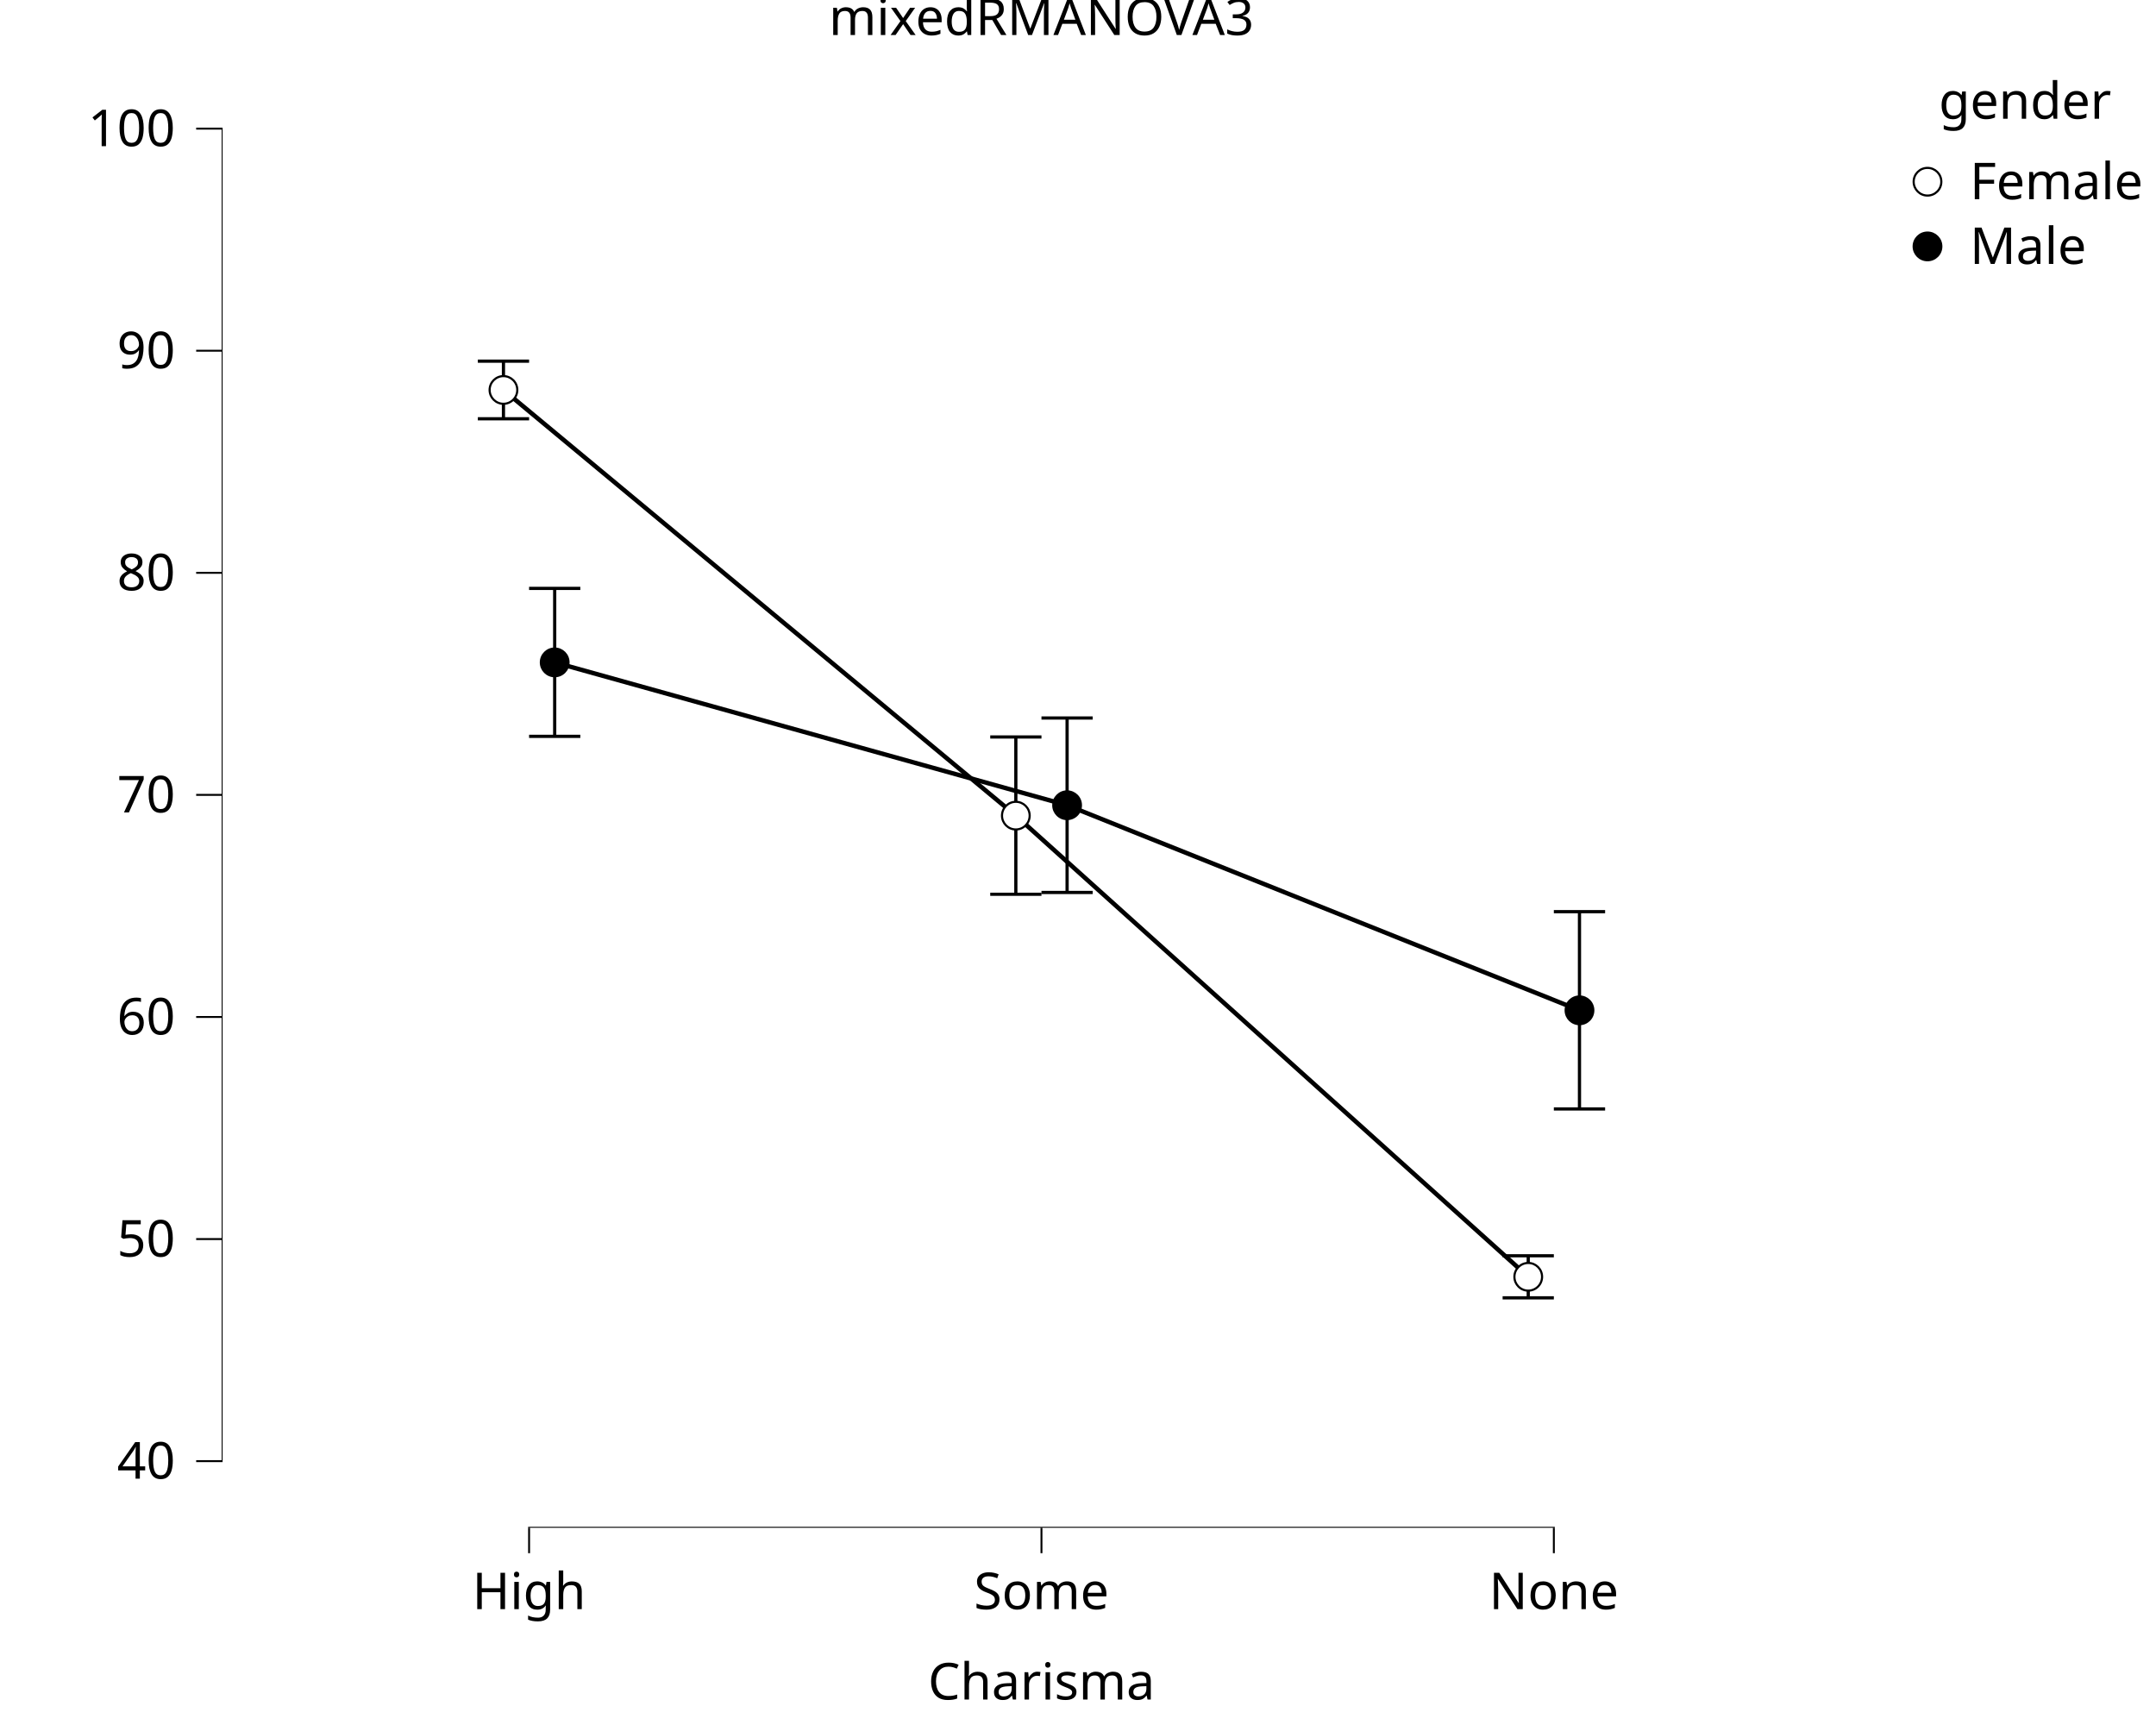
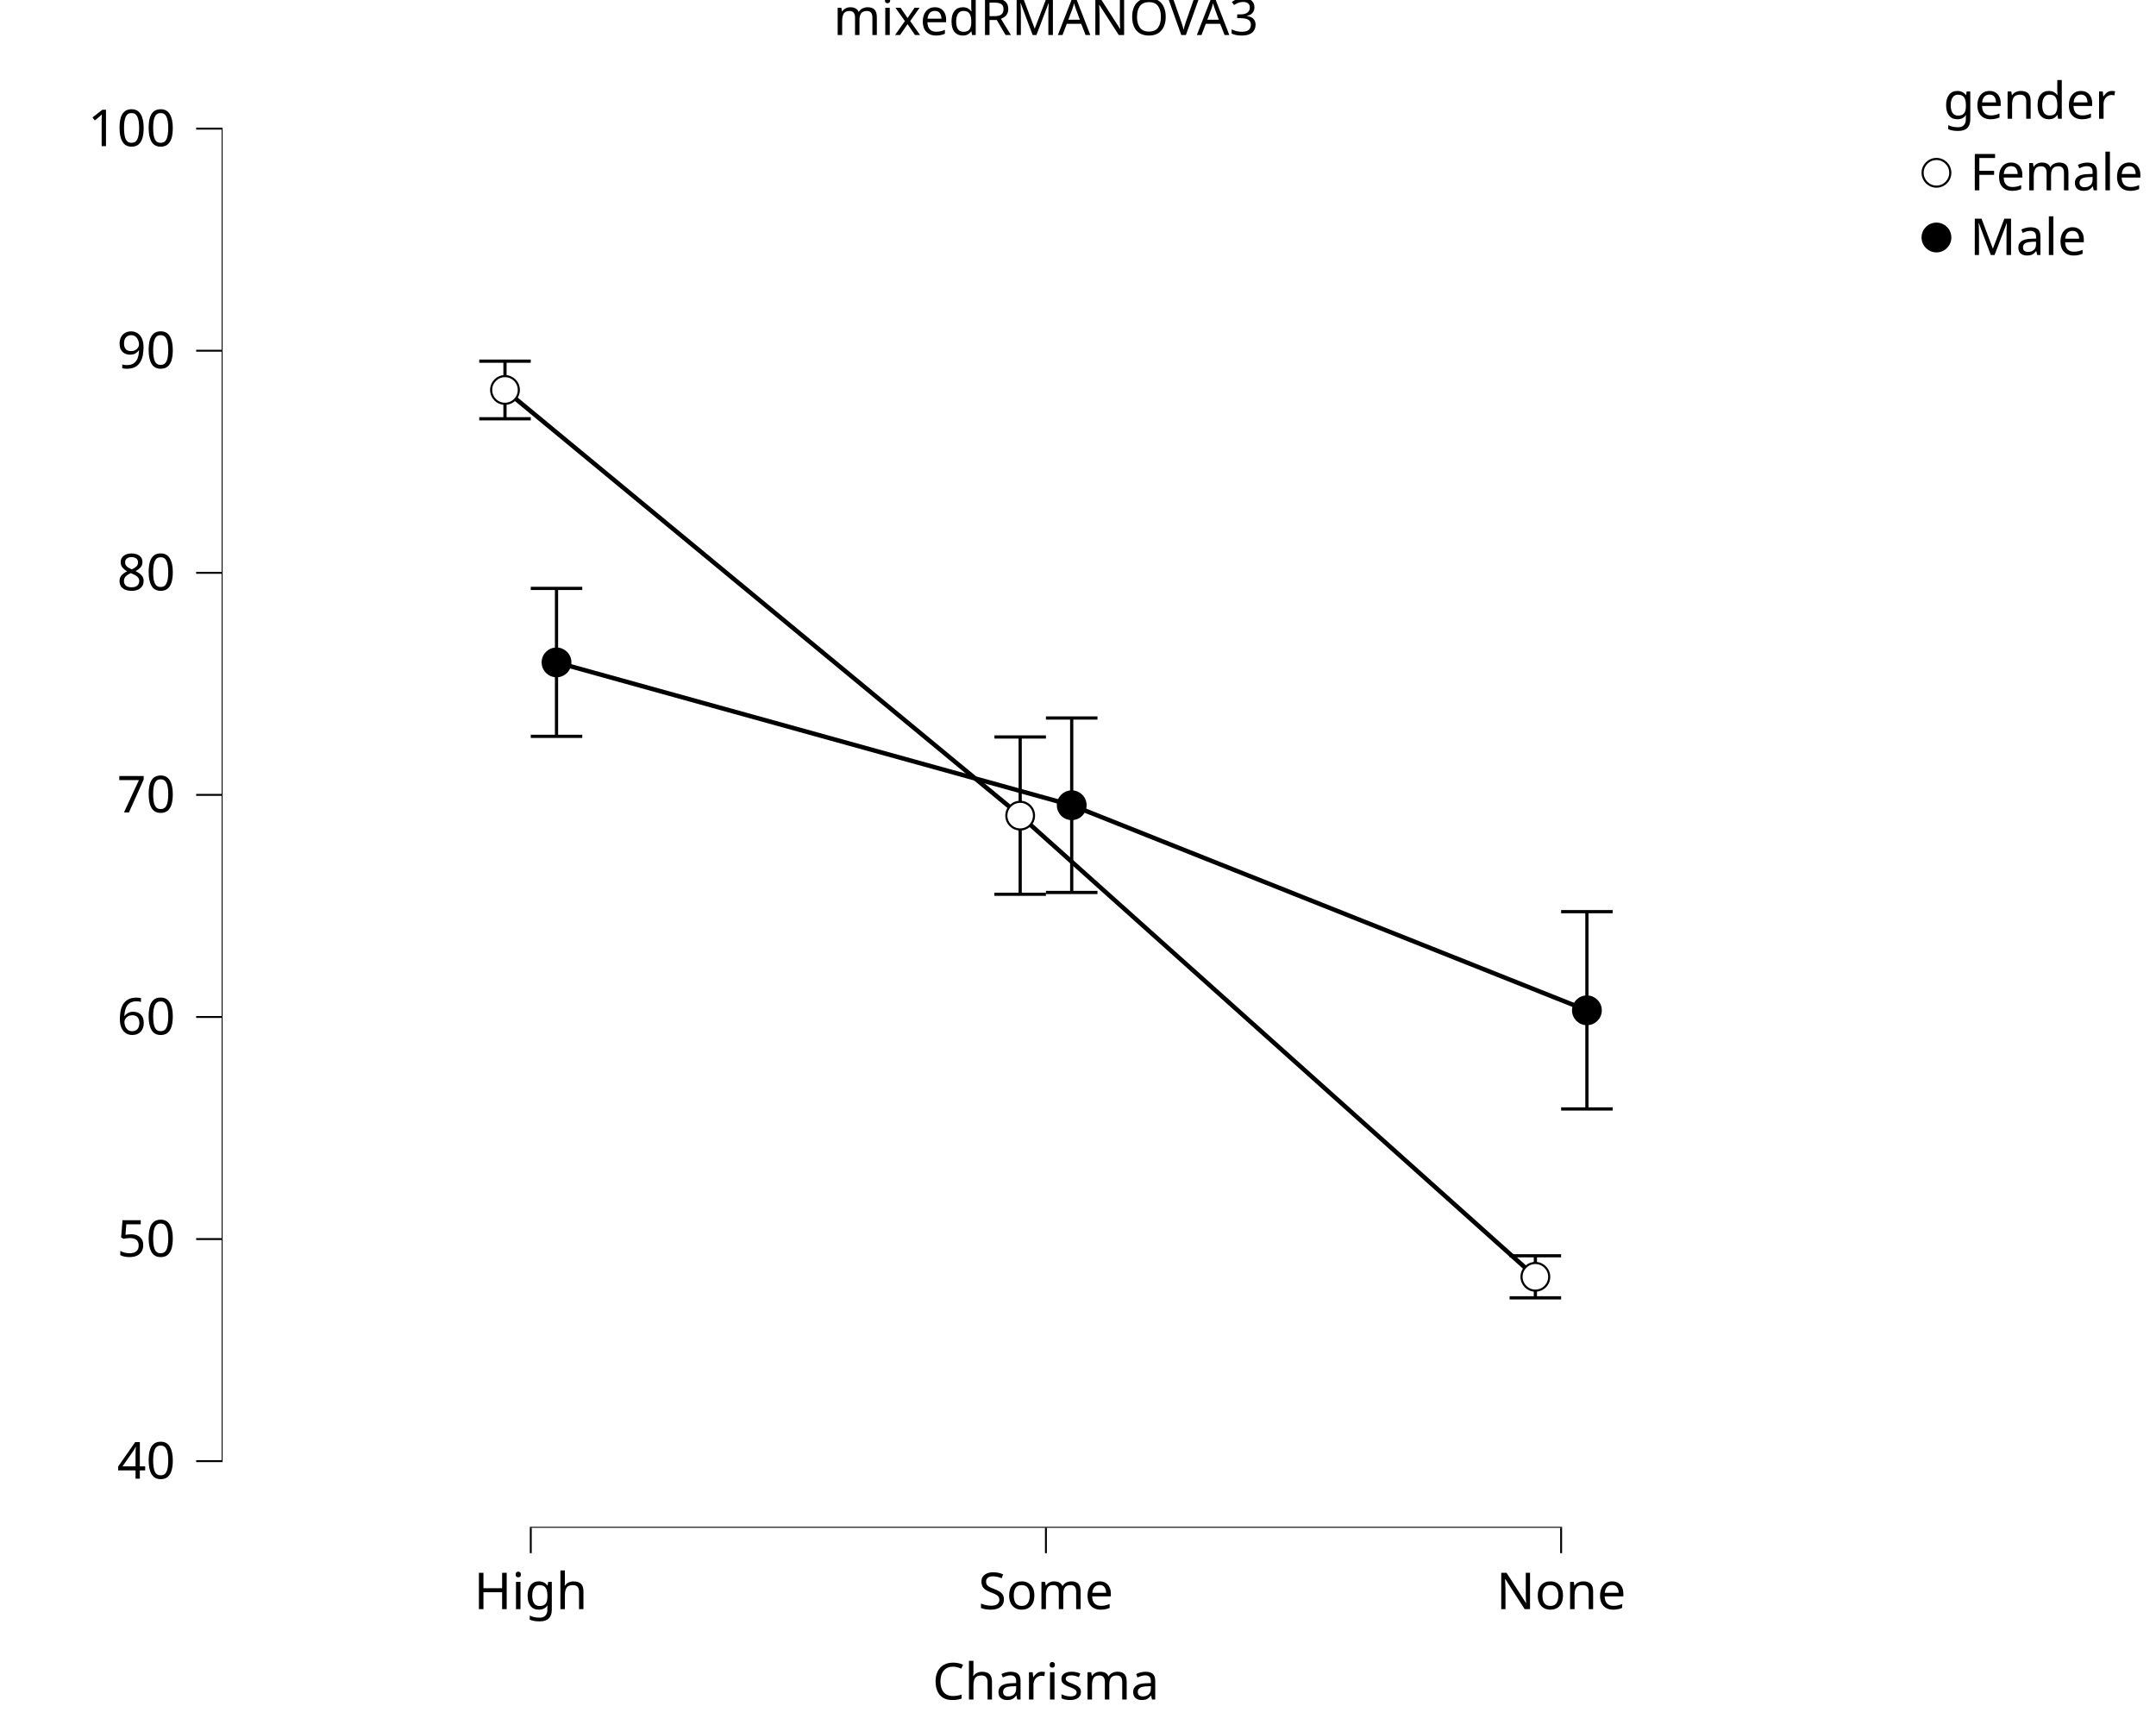
<svg xmlns="http://www.w3.org/2000/svg" class="svglite" data-engine-version="2.0" width="720.00pt" height="576.00pt" viewBox="0 0 720.00 576.00">
  <defs>
    <style type="text/css">
    .svglite line, .svglite polyline, .svglite polygon, .svglite path, .svglite rect, .svglite circle {
      fill: none;
      stroke: #000000;
      stroke-linecap: round;
      stroke-linejoin: round;
      stroke-miterlimit: 10.00;
    }
  </style>
  </defs>
  <rect width="100%" height="100%" style="stroke: none; fill: #FFFFFF;" />
  <defs>
    <clipPath id="cpMC4wMHw3MjAuMDB8MC4wMHw1NzYuMDA=">
      <rect x="0.00" y="0.00" width="720.00" height="576.00" />
    </clipPath>
  </defs>
  <g clip-path="url(#cpMC4wMHw3MjAuMDB8MC4wMHw1NzYuMDA=)">
    <rect x="0.00" y="0.00" width="720.00" height="576.00" style="stroke-width: 10.67; stroke: none;" />
  </g>
  <defs>
-     <clipPath id="cpNzQuMDJ8NjIxLjU4fDIwLjcxfDUxMC4xNA==">
-       <rect x="74.02" y="20.71" width="547.57" height="489.43" />
+     <clipPath id="cpNzQuMDJ8NjI0LjU3fDIwLjcxfDUxMC4xNA==">
+       <rect x="74.02" y="20.71" width="550.56" height="489.43" />
    </clipPath>
  </defs>
-   <g clip-path="url(#cpNzQuMDJ8NjIxLjU4fDIwLjcxfDUxMC4xNA==)">
-     <rect x="74.02" y="20.71" width="547.57" height="489.43" style="stroke-width: 10.67; stroke: none;" />
-     <polyline points="159.57,120.59 176.69,120.59 " style="stroke-width: 1.07; stroke-linecap: butt;" />
-     <polyline points="168.13,120.59 168.13,139.84 " style="stroke-width: 1.07; stroke-linecap: butt;" />
-     <polyline points="159.57,139.84 176.69,139.84 " style="stroke-width: 1.07; stroke-linecap: butt;" />
-     <polyline points="501.80,419.32 518.91,419.32 " style="stroke-width: 1.07; stroke-linecap: butt;" />
-     <polyline points="510.36,419.32 510.36,433.36 " style="stroke-width: 1.07; stroke-linecap: butt;" />
-     <polyline points="501.80,433.36 518.91,433.36 " style="stroke-width: 1.07; stroke-linecap: butt;" />
-     <polyline points="330.69,246.08 347.80,246.08 " style="stroke-width: 1.07; stroke-linecap: butt;" />
-     <polyline points="339.24,246.08 339.24,298.61 " style="stroke-width: 1.07; stroke-linecap: butt;" />
-     <polyline points="330.69,298.61 347.80,298.61 " style="stroke-width: 1.07; stroke-linecap: butt;" />
-     <polyline points="176.69,196.48 193.80,196.48 " style="stroke-width: 1.07; stroke-linecap: butt;" />
-     <polyline points="185.24,196.48 185.24,245.88 " style="stroke-width: 1.07; stroke-linecap: butt;" />
-     <polyline points="176.69,245.88 193.80,245.88 " style="stroke-width: 1.07; stroke-linecap: butt;" />
-     <polyline points="518.91,304.42 536.03,304.42 " style="stroke-width: 1.07; stroke-linecap: butt;" />
-     <polyline points="527.47,304.42 527.47,370.29 " style="stroke-width: 1.07; stroke-linecap: butt;" />
-     <polyline points="518.91,370.29 536.03,370.29 " style="stroke-width: 1.07; stroke-linecap: butt;" />
-     <polyline points="347.80,239.75 364.91,239.75 " style="stroke-width: 1.07; stroke-linecap: butt;" />
-     <polyline points="356.36,239.75 356.36,298.01 " style="stroke-width: 1.07; stroke-linecap: butt;" />
-     <polyline points="347.80,298.01 364.91,298.01 " style="stroke-width: 1.07; stroke-linecap: butt;" />
-     <polyline points="168.13,130.21 339.24,272.35 510.36,426.34 " style="stroke-width: 1.49; stroke-linecap: butt;" />
-     <polyline points="185.24,221.18 356.36,268.88 527.47,337.36 " style="stroke-width: 1.49; stroke-linecap: butt;" />
-     <circle cx="168.13" cy="130.21" r="4.62" style="stroke-width: 0.71; fill: #FFFFFF;" />
-     <circle cx="510.36" cy="426.34" r="4.62" style="stroke-width: 0.71; fill: #FFFFFF;" />
-     <circle cx="339.24" cy="272.35" r="4.62" style="stroke-width: 0.71; fill: #FFFFFF;" />
-     <circle cx="185.24" cy="221.18" r="4.62" style="stroke-width: 0.71; fill: #000000;" />
-     <circle cx="527.47" cy="337.36" r="4.62" style="stroke-width: 0.71; fill: #000000;" />
-     <circle cx="356.36" cy="268.88" r="4.62" style="stroke-width: 0.71; fill: #000000;" />
-     <line x1="176.37" y1="510.14" x2="519.23" y2="510.14" style="stroke-width: 0.64; stroke-linecap: butt;" />
+   <g clip-path="url(#cpNzQuMDJ8NjI0LjU3fDIwLjcxfDUxMC4xNA==)">
+     <rect x="74.02" y="20.71" width="550.56" height="489.43" style="stroke-width: 10.67; stroke: none;" />
+     <polyline points="160.04,120.59 177.25,120.59 " style="stroke-width: 1.07; stroke-linecap: butt;" />
+     <polyline points="168.64,120.59 168.64,139.84 " style="stroke-width: 1.07; stroke-linecap: butt;" />
+     <polyline points="160.04,139.84 177.25,139.84 " style="stroke-width: 1.07; stroke-linecap: butt;" />
+     <polyline points="504.14,419.32 521.34,419.32 " style="stroke-width: 1.07; stroke-linecap: butt;" />
+     <polyline points="512.74,419.32 512.74,433.36 " style="stroke-width: 1.07; stroke-linecap: butt;" />
+     <polyline points="504.14,433.36 521.34,433.36 " style="stroke-width: 1.07; stroke-linecap: butt;" />
+     <polyline points="332.09,246.08 349.29,246.08 " style="stroke-width: 1.07; stroke-linecap: butt;" />
+     <polyline points="340.69,246.08 340.69,298.61 " style="stroke-width: 1.07; stroke-linecap: butt;" />
+     <polyline points="332.09,298.61 349.29,298.61 " style="stroke-width: 1.07; stroke-linecap: butt;" />
+     <polyline points="177.25,196.48 194.45,196.48 " style="stroke-width: 1.07; stroke-linecap: butt;" />
+     <polyline points="185.85,196.48 185.85,245.88 " style="stroke-width: 1.07; stroke-linecap: butt;" />
+     <polyline points="177.25,245.88 194.45,245.88 " style="stroke-width: 1.07; stroke-linecap: butt;" />
+     <polyline points="521.34,304.42 538.55,304.42 " style="stroke-width: 1.07; stroke-linecap: butt;" />
+     <polyline points="529.95,304.42 529.95,370.29 " style="stroke-width: 1.07; stroke-linecap: butt;" />
+     <polyline points="521.34,370.29 538.55,370.29 " style="stroke-width: 1.07; stroke-linecap: butt;" />
+     <polyline points="349.29,239.75 366.50,239.75 " style="stroke-width: 1.07; stroke-linecap: butt;" />
+     <polyline points="357.90,239.75 357.90,298.01 " style="stroke-width: 1.07; stroke-linecap: butt;" />
+     <polyline points="349.29,298.01 366.50,298.01 " style="stroke-width: 1.07; stroke-linecap: butt;" />
+     <polyline points="168.64,130.21 340.69,272.35 512.74,426.34 " style="stroke-width: 1.49; stroke-linecap: butt;" />
+     <polyline points="185.85,221.18 357.90,268.88 529.95,337.36 " style="stroke-width: 1.49; stroke-linecap: butt;" />
+     <circle cx="168.64" cy="130.21" r="4.62" style="stroke-width: 0.71; fill: #FFFFFF;" />
+     <circle cx="512.74" cy="426.34" r="4.62" style="stroke-width: 0.71; fill: #FFFFFF;" />
+     <circle cx="340.69" cy="272.35" r="4.62" style="stroke-width: 0.71; fill: #FFFFFF;" />
+     <circle cx="185.85" cy="221.18" r="4.62" style="stroke-width: 0.71; fill: #000000;" />
+     <circle cx="529.95" cy="337.36" r="4.62" style="stroke-width: 0.71; fill: #000000;" />
+     <circle cx="357.90" cy="268.88" r="4.62" style="stroke-width: 0.71; fill: #000000;" />
+     <line x1="176.93" y1="510.14" x2="521.66" y2="510.14" style="stroke-width: 0.64; stroke-linecap: butt;" />
    <line x1="74.02" y1="488.21" x2="74.02" y2="42.64" style="stroke-width: 0.64; stroke-linecap: butt;" />
-     <rect x="74.02" y="20.71" width="547.57" height="489.43" style="stroke-width: 0.00; stroke: none;" />
+     <rect x="74.02" y="20.71" width="550.56" height="489.43" style="stroke-width: 0.00; stroke: none;" />
  </g>
  <g clip-path="url(#cpMC4wMHw3MjAuMDB8MC4wMHw1NzYuMDA=)">
    <polyline points="74.02,510.14 74.02,20.71 " style="stroke-width: 0.00; stroke: none; stroke-linecap: butt;" />
    <text x="58.54" y="493.74" text-anchor="end" style="font-size: 17.00px; font-family: sans;" textLength="18.91px" lengthAdjust="spacingAndGlyphs">40</text>
    <text x="58.54" y="419.59" text-anchor="end" style="font-size: 17.00px; font-family: sans;" textLength="18.91px" lengthAdjust="spacingAndGlyphs">50</text>
    <text x="58.54" y="345.43" text-anchor="end" style="font-size: 17.00px; font-family: sans;" textLength="18.91px" lengthAdjust="spacingAndGlyphs">60</text>
    <text x="58.54" y="271.27" text-anchor="end" style="font-size: 17.00px; font-family: sans;" textLength="18.91px" lengthAdjust="spacingAndGlyphs">70</text>
    <text x="58.54" y="197.12" text-anchor="end" style="font-size: 17.00px; font-family: sans;" textLength="18.91px" lengthAdjust="spacingAndGlyphs">80</text>
    <text x="58.54" y="122.96" text-anchor="end" style="font-size: 17.00px; font-family: sans;" textLength="18.91px" lengthAdjust="spacingAndGlyphs">90</text>
    <text x="58.54" y="48.80" text-anchor="end" style="font-size: 17.00px; font-family: sans;" textLength="28.37px" lengthAdjust="spacingAndGlyphs">100</text>
    <polyline points="65.51,487.89 74.02,487.89 " style="stroke-width: 0.64; stroke-linecap: butt;" />
    <polyline points="65.51,413.74 74.02,413.74 " style="stroke-width: 0.64; stroke-linecap: butt;" />
    <polyline points="65.51,339.58 74.02,339.58 " style="stroke-width: 0.64; stroke-linecap: butt;" />
    <polyline points="65.51,265.42 74.02,265.42 " style="stroke-width: 0.64; stroke-linecap: butt;" />
    <polyline points="65.51,191.27 74.02,191.27 " style="stroke-width: 0.64; stroke-linecap: butt;" />
    <polyline points="65.51,117.11 74.02,117.11 " style="stroke-width: 0.64; stroke-linecap: butt;" />
    <polyline points="65.51,42.95 74.02,42.95 " style="stroke-width: 0.64; stroke-linecap: butt;" />
-     <polyline points="74.02,510.14 621.58,510.14 " style="stroke-width: 0.00; stroke: none; stroke-linecap: butt;" />
-     <polyline points="176.69,518.64 176.69,510.14 " style="stroke-width: 0.64; stroke-linecap: butt;" />
-     <polyline points="518.91,518.64 518.91,510.14 " style="stroke-width: 0.64; stroke-linecap: butt;" />
-     <polyline points="347.80,518.64 347.80,510.14 " style="stroke-width: 0.64; stroke-linecap: butt;" />
-     <text x="176.69" y="537.32" text-anchor="middle" style="font-size: 17.00px; font-family: sans;" textLength="34.97px" lengthAdjust="spacingAndGlyphs">High</text>
-     <text x="518.91" y="537.32" text-anchor="middle" style="font-size: 17.00px; font-family: sans;" textLength="40.65px" lengthAdjust="spacingAndGlyphs">None</text>
-     <text x="347.80" y="537.32" text-anchor="middle" style="font-size: 17.00px; font-family: sans;" textLength="44.42px" lengthAdjust="spacingAndGlyphs">Some</text>
-     <text x="347.80" y="567.49" text-anchor="middle" style="font-size: 17.00px; font-family: sans;" textLength="72.76px" lengthAdjust="spacingAndGlyphs">Charisma</text>
-     <rect x="632.54" y="20.71" width="87.46" height="77.86" style="stroke-width: 0.75; stroke: none;" />
-     <rect x="632.54" y="20.71" width="87.46" height="77.86" style="stroke-width: 10.67; stroke: none;" />
-     <text x="676.27" y="39.65" text-anchor="middle" style="font-size: 17.00px; font-family: sans;" textLength="52.94px" lengthAdjust="spacingAndGlyphs">gender</text>
-     <rect x="638.02" y="49.88" width="11.34" height="21.60" style="stroke-width: 10.67; stroke: none;" />
-     <circle cx="643.69" cy="60.68" r="4.62" style="stroke-width: 0.71; fill: #FFFFFF;" />
-     <rect x="638.02" y="71.48" width="11.34" height="21.60" style="stroke-width: 10.67; stroke: none;" />
-     <circle cx="643.69" cy="82.28" r="4.62" style="stroke-width: 0.71; fill: #000000;" />
-     <text x="657.83" y="66.53" style="font-size: 17.00px; font-family: sans;" textLength="56.69px" lengthAdjust="spacingAndGlyphs">Female</text>
-     <text x="657.83" y="88.13" style="font-size: 17.00px; font-family: sans;" textLength="36.85px" lengthAdjust="spacingAndGlyphs">Male</text>
-     <text x="347.80" y="11.70" text-anchor="middle" style="font-size: 17.00px; font-family: sans;" textLength="140.80px" lengthAdjust="spacingAndGlyphs">mixedRMANOVA3</text>
+     <polyline points="74.02,510.14 624.57,510.14 " style="stroke-width: 0.00; stroke: none; stroke-linecap: butt;" />
+     <polyline points="177.25,518.64 177.25,510.14 " style="stroke-width: 0.64; stroke-linecap: butt;" />
+     <polyline points="521.34,518.64 521.34,510.14 " style="stroke-width: 0.64; stroke-linecap: butt;" />
+     <polyline points="349.29,518.64 349.29,510.14 " style="stroke-width: 0.64; stroke-linecap: butt;" />
+     <text x="177.25" y="537.32" text-anchor="middle" style="font-size: 17.00px; font-family: sans;" textLength="34.97px" lengthAdjust="spacingAndGlyphs">High</text>
+     <text x="521.34" y="537.32" text-anchor="middle" style="font-size: 17.00px; font-family: sans;" textLength="40.65px" lengthAdjust="spacingAndGlyphs">None</text>
+     <text x="349.29" y="537.32" text-anchor="middle" style="font-size: 17.00px; font-family: sans;" textLength="44.42px" lengthAdjust="spacingAndGlyphs">Some</text>
+     <text x="349.29" y="567.49" text-anchor="middle" style="font-size: 17.00px; font-family: sans;" textLength="72.76px" lengthAdjust="spacingAndGlyphs">Charisma</text>
+     <rect x="635.53" y="20.71" width="84.47" height="74.87" style="stroke-width: 0.75; stroke: none;" />
+     <rect x="635.53" y="20.71" width="84.47" height="74.87" style="stroke-width: 10.67; stroke: none;" />
+     <text x="677.77" y="39.65" text-anchor="middle" style="font-size: 17.00px; font-family: sans;" textLength="52.94px" lengthAdjust="spacingAndGlyphs">gender</text>
+     <rect x="641.01" y="46.90" width="11.34" height="21.60" style="stroke-width: 10.67; stroke: none;" />
+     <circle cx="646.68" cy="57.70" r="4.62" style="stroke-width: 0.71; fill: #FFFFFF;" />
+     <rect x="641.01" y="68.50" width="11.34" height="21.60" style="stroke-width: 10.67; stroke: none;" />
+     <circle cx="646.68" cy="79.30" r="4.62" style="stroke-width: 0.71; fill: #000000;" />
+     <text x="657.83" y="63.55" style="font-size: 17.00px; font-family: sans;" textLength="56.69px" lengthAdjust="spacingAndGlyphs">Female</text>
+     <text x="657.83" y="85.15" style="font-size: 17.00px; font-family: sans;" textLength="36.85px" lengthAdjust="spacingAndGlyphs">Male</text>
+     <text x="349.29" y="11.70" text-anchor="middle" style="font-size: 17.00px; font-family: sans;" textLength="140.80px" lengthAdjust="spacingAndGlyphs">mixedRMANOVA3</text>
  </g>
</svg>
